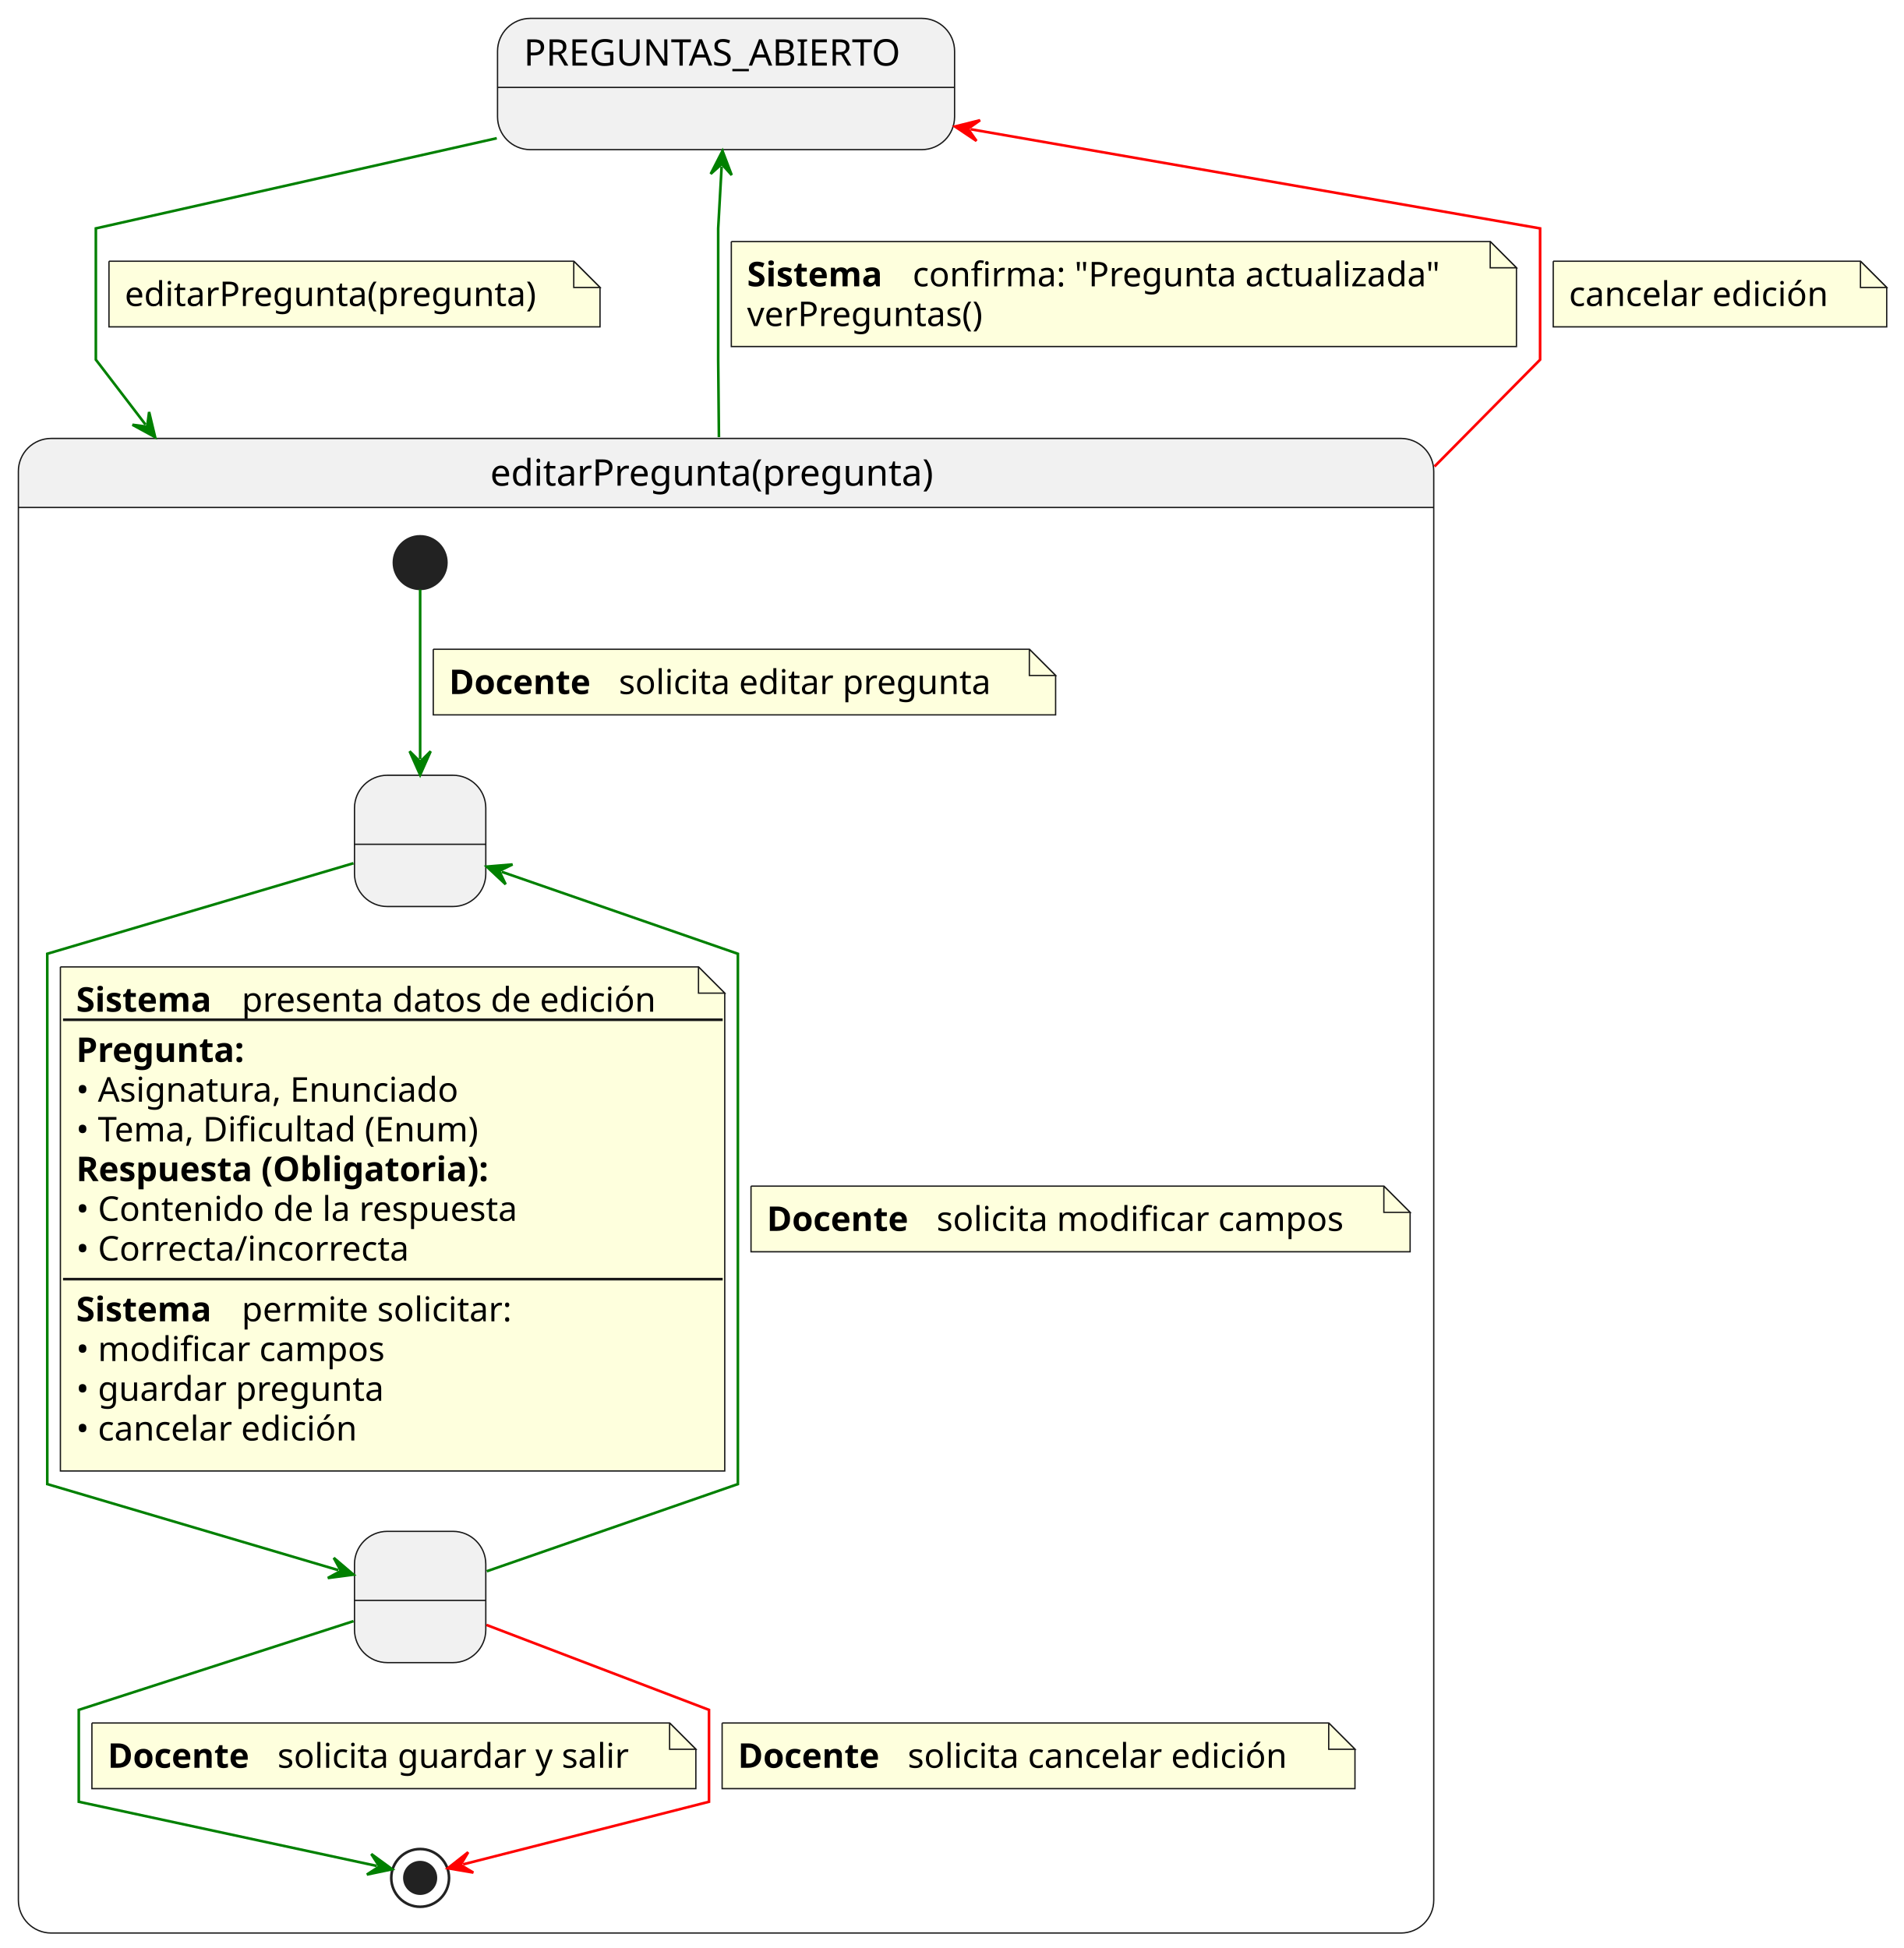
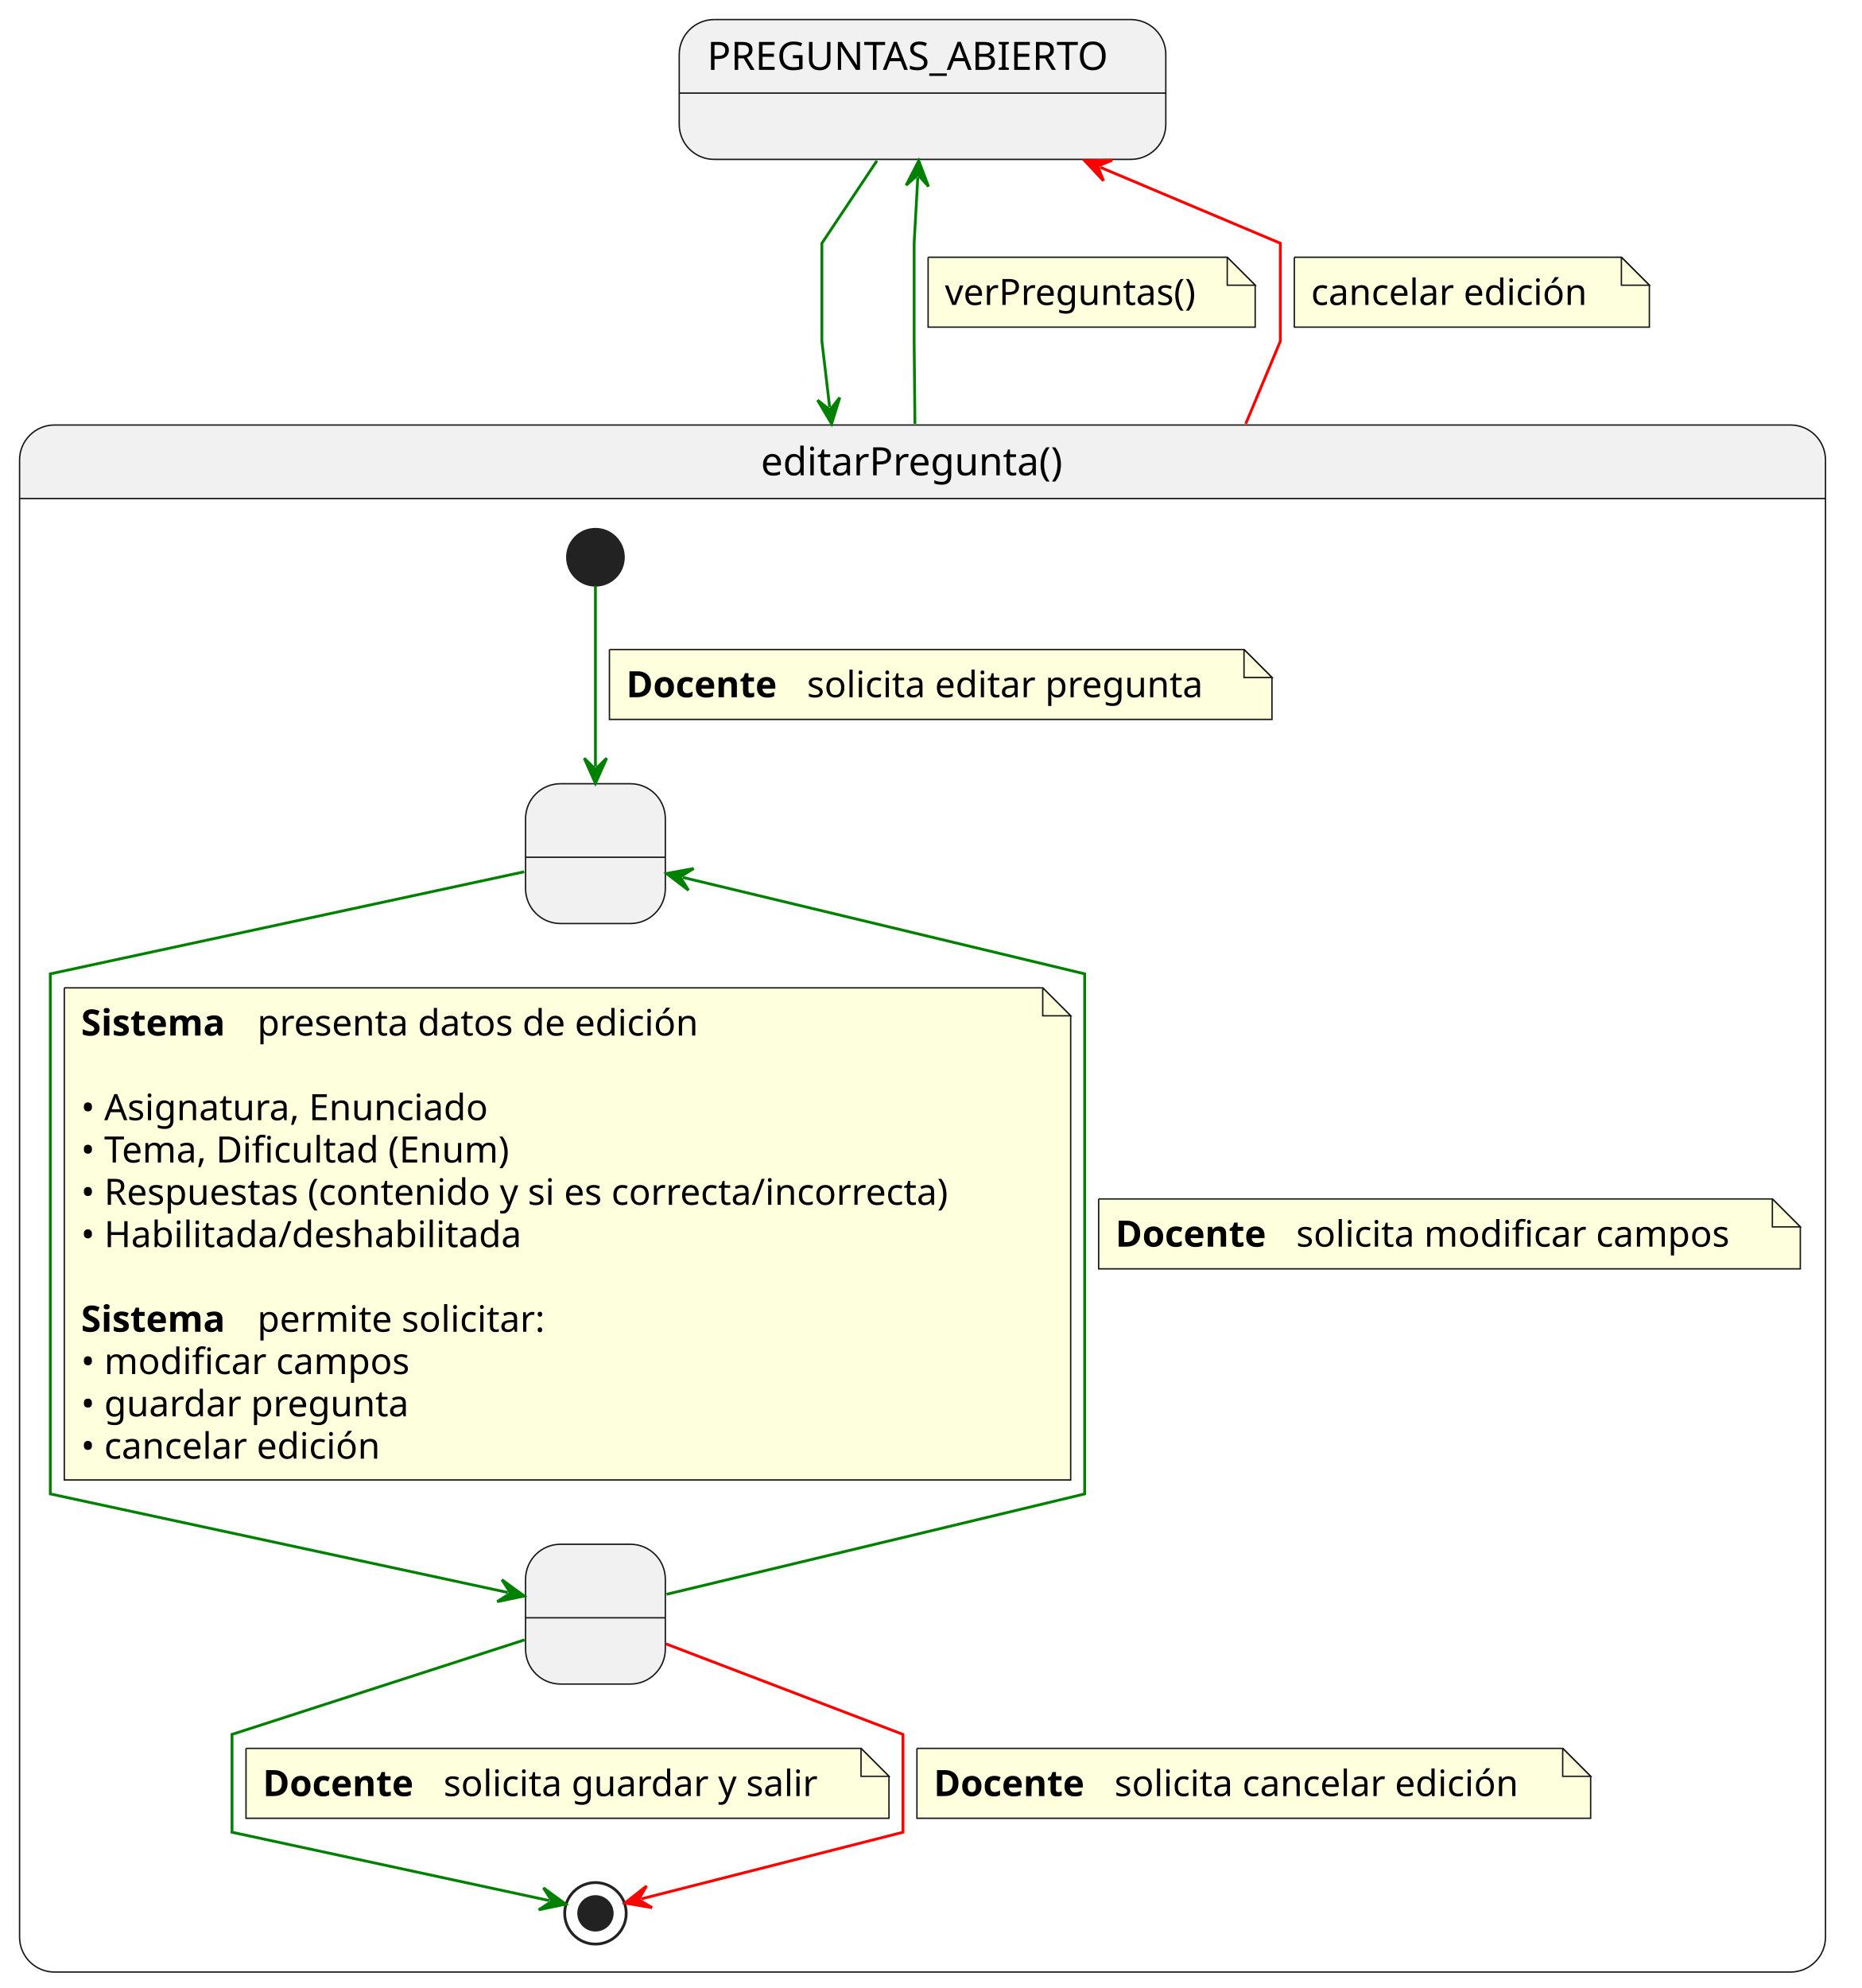
- <svg xmlns="http://www.w3.org/2000/svg" contentStyleType="text/css" data-diagram-type="STATE" height="742px" preserveAspectRatio="none" style="width:725px;height:742px;background:#FFFFFF;" version="1.1" viewBox="0 0 725 742" width="725px" zoomAndPan="magnify">
+ <svg xmlns="http://www.w3.org/2000/svg" contentStyleType="text/css" data-diagram-type="STATE" height="711px" preserveAspectRatio="none" style="width:666px;height:711px;background:#FFFFFF;" version="1.1" viewBox="0 0 666 711" width="666px" zoomAndPan="magnify">
  <defs />
  <g>
    <g id="PREGUNTAS_ABIERTO">
-       <rect fill="#F1F1F1" height="50" rx="12.5" ry="12.5" style="stroke:#181818;stroke-width:0.5;" width="174.055" x="189.47" y="7" />
-       <line style="stroke:#181818;stroke-width:0.5;" x1="189.47" x2="363.525" y1="33.297" y2="33.297" />
-       <text fill="#000000" font-family="sans-serif" font-size="14" lengthAdjust="spacing" textLength="154.055" x="199.47" y="24.995">PREGUNTAS_ABIERTO</text>
+       <rect fill="#F1F1F1" height="50" rx="12.5" ry="12.5" style="stroke:#181818;stroke-width:0.5;" width="174.055" x="242.97" y="7" />
+       <line style="stroke:#181818;stroke-width:0.5;" x1="242.97" x2="417.025" y1="33.297" y2="33.297" />
+       <text fill="#000000" font-family="sans-serif" font-size="14" lengthAdjust="spacing" textLength="154.055" x="252.97" y="24.995">PREGUNTAS_ABIERTO</text>
    </g>
-     <path d="M19.5,167 L533.5,167 A12.5,12.5 0 0 1 546,179.5 L546,193.297 L7,193.297 L7,179.5 A12.5,12.5 0 0 1 19.5,167" fill="#F1F1F1" />
-     <rect fill="none" height="569.297" rx="12.5" ry="12.5" style="stroke:#181818;stroke-width:0.5;" width="539" x="7" y="167" />
-     <line style="stroke:#181818;stroke-width:0.5;" x1="7" x2="546" y1="193.297" y2="193.297" />
-     <text fill="#000000" font-family="sans-serif" font-size="14" lengthAdjust="spacing" textLength="179.607" x="186.696" y="184.995">editarPregunta(pregunta)</text>
+     <path d="M19.5,152 L640.5,152 A12.5,12.5 0 0 1 653,164.5 L653,178.297 L7,178.297 L7,164.5 A12.5,12.5 0 0 1 19.5,152" fill="#F1F1F1" />
+     <rect fill="none" height="553.297" rx="12.5" ry="12.5" style="stroke:#181818;stroke-width:0.5;" width="646" x="7" y="152" />
+     <line style="stroke:#181818;stroke-width:0.5;" x1="7" x2="653" y1="178.297" y2="178.297" />
+     <text fill="#000000" font-family="sans-serif" font-size="14" lengthAdjust="spacing" textLength="115.65" x="272.175" y="169.995">editarPregunta()</text>
    <g id="editarPregunta.EditandoDatos">
-       <rect fill="#F1F1F1" height="50" rx="12.5" ry="12.5" style="stroke:#181818;stroke-width:0.5;" width="50" x="135" y="295.297" />
-       <line style="stroke:#181818;stroke-width:0.5;" x1="135" x2="185" y1="321.594" y2="321.594" />
-       <text fill="#000000" font-family="sans-serif" font-size="14" lengthAdjust="spacing" textLength="4.45" x="157.775" y="313.292"> </text>
+       <rect fill="#F1F1F1" height="50" rx="12.5" ry="12.5" style="stroke:#181818;stroke-width:0.5;" width="50" x="188" y="280.297" />
+       <line style="stroke:#181818;stroke-width:0.5;" x1="188" x2="238" y1="306.594" y2="306.594" />
+       <text fill="#000000" font-family="sans-serif" font-size="14" lengthAdjust="spacing" textLength="4.45" x="210.775" y="298.292"> </text>
    </g>
    <g id="editarPregunta.GuardandoDatos">
-       <rect fill="#F1F1F1" height="50" rx="12.5" ry="12.5" style="stroke:#181818;stroke-width:0.5;" width="50" x="135" y="583.297" />
-       <line style="stroke:#181818;stroke-width:0.5;" x1="135" x2="185" y1="609.594" y2="609.594" />
-       <text fill="#000000" font-family="sans-serif" font-size="14" lengthAdjust="spacing" textLength="4.45" x="157.775" y="601.292"> </text>
+       <rect fill="#F1F1F1" height="50" rx="12.5" ry="12.5" style="stroke:#181818;stroke-width:0.5;" width="50" x="188" y="552.297" />
+       <line style="stroke:#181818;stroke-width:0.5;" x1="188" x2="238" y1="578.594" y2="578.594" />
+       <text fill="#000000" font-family="sans-serif" font-size="14" lengthAdjust="spacing" textLength="4.45" x="210.775" y="570.292"> </text>
    </g>
-     <ellipse cx="160" cy="214.297" fill="#222222" rx="10" ry="10" style="stroke:#222222;stroke-width:1;" />
-     <ellipse cx="160" cy="715.297" fill="none" rx="11" ry="11" style="stroke:#222222;stroke-width:1;" />
-     <ellipse cx="160" cy="715.297" fill="#222222" rx="6" ry="6" style="stroke:#222222;stroke-width:1;" />
-     <g class="link" data-entity-1=".start.editarPregunta" data-entity-2="EditandoDatos" data-source-line="18" data-uid="lnk4" id="link_.start.editarPregunta_EditandoDatos">
-       <path d="M160,224.527 C160,240.237 160,266.657 160,289.167" fill="none" id="*start*editarPregunta-to-EditandoDatos" style="stroke:#008000;stroke-width:1;" />
-       <polygon fill="#008000" points="160,295.167,164,286.167,160,290.167,156,286.167,160,295.167" style="stroke:#008000;stroke-width:1;" />
-       <path d="M165,247.297 L165,272.297 L402,272.297 L402,257.297 L392,247.297 L165,247.297" fill="#FEFFDD" style="stroke:#181818;stroke-width:0.5;" />
-       <path d="M392,247.297 L392,257.297 L402,257.297 L392,247.297" fill="#FEFFDD" style="stroke:#181818;stroke-width:0.5;" />
-       <text fill="#000000" font-family="sans-serif" font-size="13" font-weight="bold" lengthAdjust="spacing" textLength="60.531" x="171" y="264.364">Docente</text>
-       <text fill="#000000" font-family="sans-serif" font-size="13" lengthAdjust="spacing" textLength="151.696" x="235.664" y="264.364">solicita editar pregunta</text>
+     <ellipse cx="213" cy="199.297" fill="#222222" rx="10" ry="10" style="stroke:#222222;stroke-width:1;" />
+     <ellipse cx="213" cy="684.297" fill="none" rx="11" ry="11" style="stroke:#222222;stroke-width:1;" />
+     <ellipse cx="213" cy="684.297" fill="#222222" rx="6" ry="6" style="stroke:#222222;stroke-width:1;" />
+     <g class="link" data-entity-1=".start.editarPregunta" data-entity-2="EditandoDatos" data-source-line="12" data-uid="lnk4" id="link_.start.editarPregunta_EditandoDatos">
+       <path d="M213,209.527 C213,225.237 213,251.657 213,274.167" fill="none" id="*start*editarPregunta-to-EditandoDatos" style="stroke:#008000;stroke-width:1;" />
+       <polygon fill="#008000" points="213,280.167,217,271.167,213,275.167,209,271.167,213,280.167" style="stroke:#008000;stroke-width:1;" />
+       <path d="M218,232.297 L218,257.297 L455,257.297 L455,242.297 L445,232.297 L218,232.297" fill="#FEFFDD" style="stroke:#181818;stroke-width:0.5;" />
+       <path d="M445,232.297 L445,242.297 L455,242.297 L445,232.297" fill="#FEFFDD" style="stroke:#181818;stroke-width:0.5;" />
+       <text fill="#000000" font-family="sans-serif" font-size="13" font-weight="bold" lengthAdjust="spacing" textLength="60.531" x="224" y="249.364">Docente</text>
+       <text fill="#000000" font-family="sans-serif" font-size="13" lengthAdjust="spacing" textLength="151.696" x="288.664" y="249.364">solicita editar pregunta</text>
    </g>
-     <g class="link" data-entity-1="EditandoDatos" data-entity-2="GuardandoDatos" data-source-line="23" data-uid="lnk5" id="link_EditandoDatos_GuardandoDatos">
-       <path d="M134.61,328.807 C93.77,340.887 18,363.297 18,363.297 C18,363.297 18,565.297 18,565.297 C18,565.297 88.016,586.005 128.856,598.085" fill="none" id="EditandoDatos-to-GuardandoDatos" style="stroke:#008000;stroke-width:1;" />
-       <polygon fill="#008000" points="134.61,599.787,127.114,593.398,129.815,598.369,124.845,601.07,134.61,599.787" style="stroke:#008000;stroke-width:1;" />
-       <path d="M23,368.297 L23,560.297 L276,560.297 L276,378.297 L266,368.297 L23,368.297" fill="#FEFFDD" style="stroke:#181818;stroke-width:0.5;" />
-       <path d="M266,368.297 L266,378.297 L276,378.297 L266,368.297" fill="#FEFFDD" style="stroke:#181818;stroke-width:0.5;" />
-       <text fill="#000000" font-family="sans-serif" font-size="13" font-weight="bold" lengthAdjust="spacing" textLength="58.906" x="29" y="385.364">Sistema</text>
-       <text fill="#000000" font-family="sans-serif" font-size="13" lengthAdjust="spacing" textLength="169.171" x="92.039" y="385.364">presenta datos de edición</text>
-       <line style="stroke:#181818;stroke-width:1;" x1="24" x2="275.21" y1="388.43" y2="388.43" />
-       <text fill="#000000" font-family="sans-serif" font-size="13" font-weight="bold" lengthAdjust="spacing" textLength="72.757" x="29" y="404.497">Pregunta:</text>
-       <text fill="#000000" font-family="sans-serif" font-size="13" lengthAdjust="spacing" textLength="158.31" x="29" y="419.629">• Asignatura, Enunciado</text>
-       <text fill="#000000" font-family="sans-serif" font-size="13" lengthAdjust="spacing" textLength="170.39" x="29" y="434.762">• Tema, Dificultad (Enum)</text>
-       <text fill="#000000" font-family="sans-serif" font-size="13" font-weight="bold" lengthAdjust="spacing" textLength="180.407" x="29" y="449.895">Respuesta (Obligatoria):</text>
-       <text fill="#000000" font-family="sans-serif" font-size="13" lengthAdjust="spacing" textLength="182.889" x="29" y="465.028">• Contenido de la respuesta</text>
-       <text fill="#000000" font-family="sans-serif" font-size="13" lengthAdjust="spacing" textLength="137.96" x="29" y="480.161">• Correcta/incorrecta</text>
-       <line style="stroke:#181818;stroke-width:1;" x1="24" x2="275.21" y1="487.227" y2="487.227" />
-       <text fill="#000000" font-family="sans-serif" font-size="13" font-weight="bold" lengthAdjust="spacing" textLength="58.906" x="29" y="503.293">Sistema</text>
-       <text fill="#000000" font-family="sans-serif" font-size="13" lengthAdjust="spacing" textLength="110.595" x="92.039" y="503.293">permite solicitar:</text>
-       <text fill="#000000" font-family="sans-serif" font-size="13" lengthAdjust="spacing" textLength="127.816" x="29" y="518.426">• modificar campos</text>
-       <text fill="#000000" font-family="sans-serif" font-size="13" lengthAdjust="spacing" textLength="126.686" x="29" y="533.559">• guardar pregunta</text>
-       <text fill="#000000" font-family="sans-serif" font-size="13" lengthAdjust="spacing" textLength="118.168" x="29" y="548.692">• cancelar edición</text>
+     <g class="link" data-entity-1="EditandoDatos" data-entity-2="GuardandoDatos" data-source-line="17" data-uid="lnk5" id="link_EditandoDatos_GuardandoDatos">
+       <path d="M187.51,311.787 C134.65,323.177 18,348.297 18,348.297 C18,348.297 18,534.297 18,534.297 C18,534.297 128.785,558.153 181.645,569.543" fill="none" id="EditandoDatos-to-GuardandoDatos" style="stroke:#008000;stroke-width:1;" />
+       <polygon fill="#008000" points="187.51,570.807,179.554,565.001,182.622,569.754,177.869,572.821,187.51,570.807" style="stroke:#008000;stroke-width:1;" />
+       <path d="M23,353.297 L23,529.297 L383,529.297 L383,363.297 L373,353.297 L23,353.297" fill="#FEFFDD" style="stroke:#181818;stroke-width:0.5;" />
+       <path d="M373,353.297 L373,363.297 L383,363.297 L373,353.297" fill="#FEFFDD" style="stroke:#181818;stroke-width:0.5;" />
+       <text fill="#000000" font-family="sans-serif" font-size="13" font-weight="bold" lengthAdjust="spacing" textLength="58.906" x="29" y="370.364">Sistema</text>
+       <text fill="#000000" font-family="sans-serif" font-size="13" lengthAdjust="spacing" textLength="169.171" x="92.039" y="370.364">presenta datos de edición</text>
+       <text fill="#000000" font-family="sans-serif" font-size="13" lengthAdjust="spacing" textLength="4.132" x="29" y="385.497"> </text>
+       <text fill="#000000" font-family="sans-serif" font-size="13" lengthAdjust="spacing" textLength="158.31" x="29" y="400.629">• Asignatura, Enunciado</text>
+       <text fill="#000000" font-family="sans-serif" font-size="13" lengthAdjust="spacing" textLength="170.39" x="29" y="415.762">• Tema, Dificultad (Enum)</text>
+       <text fill="#000000" font-family="sans-serif" font-size="13" lengthAdjust="spacing" textLength="339.079" x="29" y="430.895">• Respuestas (contenido y si es correcta/incorrecta)</text>
+       <text fill="#000000" font-family="sans-serif" font-size="13" lengthAdjust="spacing" textLength="169.889" x="29" y="446.028">• Habilitada/deshabilitada</text>
+       <text fill="#000000" font-family="sans-serif" font-size="13" lengthAdjust="spacing" textLength="4.132" x="29" y="461.161"> </text>
+       <text fill="#000000" font-family="sans-serif" font-size="13" font-weight="bold" lengthAdjust="spacing" textLength="58.906" x="29" y="476.293">Sistema</text>
+       <text fill="#000000" font-family="sans-serif" font-size="13" lengthAdjust="spacing" textLength="110.595" x="92.039" y="476.293">permite solicitar:</text>
+       <text fill="#000000" font-family="sans-serif" font-size="13" lengthAdjust="spacing" textLength="127.816" x="29" y="491.426">• modificar campos</text>
+       <text fill="#000000" font-family="sans-serif" font-size="13" lengthAdjust="spacing" textLength="126.686" x="29" y="506.559">• guardar pregunta</text>
+       <text fill="#000000" font-family="sans-serif" font-size="13" lengthAdjust="spacing" textLength="118.168" x="29" y="521.692">• cancelar edición</text>
    </g>
-     <g class="link" data-entity-1="GuardandoDatos" data-entity-2="EditandoDatos" data-source-line="41" data-uid="lnk6" id="link_GuardandoDatos_EditandoDatos">
-       <path d="M185.37,598.497 C220.85,586.177 281,565.297 281,565.297 C281,565.297 281,363.297 281,363.297 C281,363.297 226.518,344.385 191.038,332.065" fill="none" id="GuardandoDatos-to-EditandoDatos" style="stroke:#008000;stroke-width:1;" />
-       <polygon fill="#008000" points="185.37,330.097,192.56,336.828,190.093,331.737,195.184,329.27,185.37,330.097" style="stroke:#008000;stroke-width:1;" />
-       <path d="M286,451.797 L286,476.797 L537,476.797 L537,461.797 L527,451.797 L286,451.797" fill="#FEFFDD" style="stroke:#181818;stroke-width:0.5;" />
-       <path d="M527,451.797 L527,461.797 L537,461.797 L527,451.797" fill="#FEFFDD" style="stroke:#181818;stroke-width:0.5;" />
-       <text fill="#000000" font-family="sans-serif" font-size="13" font-weight="bold" lengthAdjust="spacing" textLength="60.531" x="292" y="468.864">Docente</text>
-       <text fill="#000000" font-family="sans-serif" font-size="13" lengthAdjust="spacing" textLength="165.921" x="356.664" y="468.864">solicita modificar campos</text>
+     <g class="link" data-entity-1="GuardandoDatos" data-entity-2="EditandoDatos" data-source-line="32" data-uid="lnk6" id="link_GuardandoDatos_EditandoDatos">
+       <path d="M238.45,570.187 C286.98,558.537 388,534.297 388,534.297 C388,534.297 388,348.297 388,348.297 C388,348.297 292.814,325.457 244.284,313.807" fill="none" id="GuardandoDatos-to-EditandoDatos" style="stroke:#008000;stroke-width:1;" />
+       <polygon fill="#008000" points="238.45,312.407,246.268,318.397,243.312,313.574,248.135,310.618,238.45,312.407" style="stroke:#008000;stroke-width:1;" />
+       <path d="M393,428.797 L393,453.797 L644,453.797 L644,438.797 L634,428.797 L393,428.797" fill="#FEFFDD" style="stroke:#181818;stroke-width:0.5;" />
+       <path d="M634,428.797 L634,438.797 L644,438.797 L634,428.797" fill="#FEFFDD" style="stroke:#181818;stroke-width:0.5;" />
+       <text fill="#000000" font-family="sans-serif" font-size="13" font-weight="bold" lengthAdjust="spacing" textLength="60.531" x="399" y="445.864">Docente</text>
+       <text fill="#000000" font-family="sans-serif" font-size="13" lengthAdjust="spacing" textLength="165.921" x="463.664" y="445.864">solicita modificar campos</text>
    </g>
-     <g class="link" data-entity-1="GuardandoDatos" data-entity-2=".end.editarPregunta" data-source-line="47" data-uid="lnk8" id="link_GuardandoDatos_.end.editarPregunta">
-       <path d="M134.63,617.497 C96.79,629.717 30,651.297 30,651.297 C30,651.297 30,686.297 30,686.297 C30,686.297 112.445,704.053 143.495,710.743" fill="none" id="GuardandoDatos-to-*end*editarPregunta" style="stroke:#008000;stroke-width:1;" />
-       <polygon fill="#008000" points="149.36,712.007,141.404,706.201,144.472,710.954,139.719,714.021,149.36,712.007" style="stroke:#008000;stroke-width:1;" />
-       <path d="M35,656.297 L35,681.297 L265,681.297 L265,666.297 L255,656.297 L35,656.297" fill="#FEFFDD" style="stroke:#181818;stroke-width:0.5;" />
-       <path d="M255,656.297 L255,666.297 L265,666.297 L255,656.297" fill="#FEFFDD" style="stroke:#181818;stroke-width:0.5;" />
-       <text fill="#000000" font-family="sans-serif" font-size="13" font-weight="bold" lengthAdjust="spacing" textLength="60.531" x="41" y="673.364">Docente</text>
-       <text fill="#000000" font-family="sans-serif" font-size="13" lengthAdjust="spacing" textLength="144.536" x="105.664" y="673.364">solicita guardar y salir</text>
+     <g class="link" data-entity-1="GuardandoDatos" data-entity-2=".end.editarPregunta" data-source-line="37" data-uid="lnk8" id="link_GuardandoDatos_.end.editarPregunta">
+       <path d="M187.63,586.497 C149.79,598.717 83,620.297 83,620.297 C83,620.297 83,655.297 83,655.297 C83,655.297 165.445,673.053 196.495,679.743" fill="none" id="GuardandoDatos-to-*end*editarPregunta" style="stroke:#008000;stroke-width:1;" />
+       <polygon fill="#008000" points="202.36,681.007,194.404,675.201,197.472,679.954,192.719,683.021,202.36,681.007" style="stroke:#008000;stroke-width:1;" />
+       <path d="M88,625.297 L88,650.297 L318,650.297 L318,635.297 L308,625.297 L88,625.297" fill="#FEFFDD" style="stroke:#181818;stroke-width:0.5;" />
+       <path d="M308,625.297 L308,635.297 L318,635.297 L308,625.297" fill="#FEFFDD" style="stroke:#181818;stroke-width:0.5;" />
+       <text fill="#000000" font-family="sans-serif" font-size="13" font-weight="bold" lengthAdjust="spacing" textLength="60.531" x="94" y="642.364">Docente</text>
+       <text fill="#000000" font-family="sans-serif" font-size="13" lengthAdjust="spacing" textLength="144.536" x="158.664" y="642.364">solicita guardar y salir</text>
    </g>
-     <g class="link" data-entity-1="GuardandoDatos" data-entity-2=".end.editarPregunta" data-source-line="53" data-uid="lnk9" id="link_GuardandoDatos_.end.editarPregunta">
-       <path d="M185.24,618.937 C217.71,631.337 270,651.297 270,651.297 C270,651.297 270,686.297 270,686.297 C270,686.297 203.894,703.126 176.364,710.136" fill="none" id="GuardandoDatos-to-*end*editarPregunta-1" style="stroke:#FF0000;stroke-width:1;" />
-       <polygon fill="#FF0000" points="170.55,711.617,180.259,713.272,175.395,710.383,178.285,705.52,170.55,711.617" style="stroke:#FF0000;stroke-width:1;" />
-       <path d="M275,656.297 L275,681.297 L516,681.297 L516,666.297 L506,656.297 L275,656.297" fill="#FEFFDD" style="stroke:#181818;stroke-width:0.5;" />
-       <path d="M506,656.297 L506,666.297 L516,666.297 L506,656.297" fill="#FEFFDD" style="stroke:#181818;stroke-width:0.5;" />
-       <text fill="#000000" font-family="sans-serif" font-size="13" font-weight="bold" lengthAdjust="spacing" textLength="60.531" x="281" y="673.364">Docente</text>
-       <text fill="#000000" font-family="sans-serif" font-size="13" lengthAdjust="spacing" textLength="156.273" x="345.664" y="673.364">solicita cancelar edición</text>
+     <g class="link" data-entity-1="GuardandoDatos" data-entity-2=".end.editarPregunta" data-source-line="42" data-uid="lnk9" id="link_GuardandoDatos_.end.editarPregunta">
+       <path d="M238.24,587.937 C270.71,600.337 323,620.297 323,620.297 C323,620.297 323,655.297 323,655.297 C323,655.297 256.894,672.126 229.364,679.136" fill="none" id="GuardandoDatos-to-*end*editarPregunta-1" style="stroke:#FF0000;stroke-width:1;" />
+       <polygon fill="#FF0000" points="223.55,680.617,233.259,682.272,228.395,679.383,231.285,674.52,223.55,680.617" style="stroke:#FF0000;stroke-width:1;" />
+       <path d="M328,625.297 L328,650.297 L569,650.297 L569,635.297 L559,625.297 L328,625.297" fill="#FEFFDD" style="stroke:#181818;stroke-width:0.5;" />
+       <path d="M559,625.297 L559,635.297 L569,635.297 L559,625.297" fill="#FEFFDD" style="stroke:#181818;stroke-width:0.5;" />
+       <text fill="#000000" font-family="sans-serif" font-size="13" font-weight="bold" lengthAdjust="spacing" textLength="60.531" x="334" y="642.364">Docente</text>
+       <text fill="#000000" font-family="sans-serif" font-size="13" lengthAdjust="spacing" textLength="156.273" x="398.664" y="642.364">solicita cancelar edición</text>
    </g>
-     <g class="link" data-entity-1="PREGUNTAS_ABIERTO" data-entity-2="editarPregunta" data-source-line="7" data-uid="lnk2" id="link_PREGUNTAS_ABIERTO_editarPregunta">
-       <path d="M189.18,52.65 C120.55,68.09 36.5,87 36.5,87 C36.5,87 36.5,137 36.5,137 C36.5,137 41.463,143.496 55.433,161.746" fill="none" id="PREGUNTAS_ABIERTO-to-editarPregunta" style="stroke:#008000;stroke-width:1;" />
-       <polygon fill="#008000" points="59.08,166.51,56.786,156.932,56.041,162.54,50.433,161.795,59.08,166.51" style="stroke:#008000;stroke-width:1;" />
-       <path d="M41.5,99.5 L41.5,124.5 L228.5,124.5 L228.5,109.5 L218.5,99.5 L41.5,99.5" fill="#FEFFDD" style="stroke:#181818;stroke-width:0.5;" />
-       <path d="M218.5,99.5 L218.5,109.5 L228.5,109.5 L218.5,99.5" fill="#FEFFDD" style="stroke:#181818;stroke-width:0.5;" />
-       <text fill="#000000" font-family="sans-serif" font-size="13" lengthAdjust="spacing" textLength="166.778" x="47.5" y="116.567">editarPregunta(pregunta)</text>
+     <g class="link" data-entity-1="PREGUNTAS_ABIERTO" data-entity-2="editarPregunta" data-source-line="5" data-uid="lnk2" id="link_PREGUNTAS_ABIERTO_editarPregunta">
+       <path d="M313.69,57.48 C304.16,71.76 294,87 294,87 C294,87 294,122 294,122 C294,122 294.629,127.361 296.779,145.631" fill="none" id="PREGUNTAS_ABIERTO-to-editarPregunta" style="stroke:#008000;stroke-width:1;" />
+       <polygon fill="#008000" points="297.48,151.59,300.401,142.184,296.896,146.624,292.456,143.119,297.48,151.59" style="stroke:#008000;stroke-width:1;" />
    </g>
-     <g class="link" data-entity-1="editarPregunta" data-entity-2="PREGUNTAS_ABIERTO" data-source-line="62" data-uid="lnk10" id="link_editarPregunta_PREGUNTAS_ABIERTO">
-       <path d="M273.78,166.51 C273.61,148.26 273.5,137 273.5,137 C273.5,137 273.5,87 273.5,87 C273.5,87 274.019,77.751 274.809,63.471" fill="none" id="editarPregunta-to-PREGUNTAS_ABIERTO" style="stroke:#008000;stroke-width:1;" />
-       <polygon fill="#008000" points="275.14,57.48,270.649,66.245,274.864,62.472,278.637,66.687,275.14,57.48" style="stroke:#008000;stroke-width:1;" />
-       <path d="M278.5,92 L278.5,132 L577.5,132 L577.5,102 L567.5,92 L278.5,92" fill="#FEFFDD" style="stroke:#181818;stroke-width:0.5;" />
-       <path d="M567.5,92 L567.5,102 L577.5,102 L567.5,92" fill="#FEFFDD" style="stroke:#181818;stroke-width:0.5;" />
-       <text fill="#000000" font-family="sans-serif" font-size="13" font-weight="bold" lengthAdjust="spacing" textLength="58.906" x="284.5" y="109.067">Sistema</text>
-       <text fill="#000000" font-family="sans-serif" font-size="13" lengthAdjust="spacing" textLength="215.731" x="347.539" y="109.067">confirma: "Pregunta actualizada"</text>
-       <text fill="#000000" font-family="sans-serif" font-size="13" lengthAdjust="spacing" textLength="96.929" x="284.5" y="124.2">verPreguntas()</text>
+     <g class="link" data-entity-1="editarPregunta" data-entity-2="PREGUNTAS_ABIERTO" data-source-line="48" data-uid="lnk10" id="link_editarPregunta_PREGUNTAS_ABIERTO">
+       <path d="M327.29,151.59 C327.11,133.32 327,122 327,122 C327,122 327,87 327,87 C327,87 327.519,77.751 328.309,63.471" fill="none" id="editarPregunta-to-PREGUNTAS_ABIERTO" style="stroke:#008000;stroke-width:1;" />
+       <polygon fill="#008000" points="328.64,57.48,324.149,66.245,328.364,62.472,332.137,66.687,328.64,57.48" style="stroke:#008000;stroke-width:1;" />
+       <path d="M332,92 L332,117 L449,117 L449,102 L439,92 L332,92" fill="#FEFFDD" style="stroke:#181818;stroke-width:0.5;" />
+       <path d="M439,92 L439,102 L449,102 L439,92" fill="#FEFFDD" style="stroke:#181818;stroke-width:0.5;" />
+       <text fill="#000000" font-family="sans-serif" font-size="13" lengthAdjust="spacing" textLength="96.929" x="338" y="109.067">verPreguntas()</text>
    </g>
-     <g class="link" data-entity-1="editarPregunta" data-entity-2="PREGUNTAS_ABIERTO" data-source-line="69" data-uid="lnk11" id="link_editarPregunta_PREGUNTAS_ABIERTO">
-       <path d="M546.29,177.69 C570.72,152.96 586.5,137 586.5,137 C586.5,137 586.5,87 586.5,87 C586.5,87 461.281,65.189 369.591,49.219" fill="none" id="editarPregunta-to-PREGUNTAS_ABIERTO-1" style="stroke:#FF0000;stroke-width:1;" />
-       <polygon fill="#FF0000" points="363.68,48.19,371.86,53.675,368.606,49.048,373.233,45.794,363.68,48.19" style="stroke:#FF0000;stroke-width:1;" />
-       <path d="M591.5,99.5 L591.5,124.5 L718.5,124.5 L718.5,109.5 L708.5,99.5 L591.5,99.5" fill="#FEFFDD" style="stroke:#181818;stroke-width:0.5;" />
-       <path d="M708.5,99.5 L708.5,109.5 L718.5,109.5 L708.5,99.5" fill="#FEFFDD" style="stroke:#181818;stroke-width:0.5;" />
-       <text fill="#000000" font-family="sans-serif" font-size="13" lengthAdjust="spacing" textLength="106.368" x="597.5" y="116.567">cancelar edición</text>
+     <g class="link" data-entity-1="editarPregunta" data-entity-2="PREGUNTAS_ABIERTO" data-source-line="53" data-uid="lnk11" id="link_editarPregunta_PREGUNTAS_ABIERTO">
+       <path d="M445.61,151.59 C453.26,133.32 458,122 458,122 C458,122 458,87 458,87 C458,87 427.399,74.092 393.538,59.812" fill="none" id="editarPregunta-to-PREGUNTAS_ABIERTO-1" style="stroke:#FF0000;stroke-width:1;" />
+       <polygon fill="#FF0000" points="388.01,57.48,394.748,64.663,392.617,59.423,397.857,57.292,388.01,57.48" style="stroke:#FF0000;stroke-width:1;" />
+       <path d="M463,92 L463,117 L590,117 L590,102 L580,92 L463,92" fill="#FEFFDD" style="stroke:#181818;stroke-width:0.5;" />
+       <path d="M580,92 L580,102 L590,102 L580,92" fill="#FEFFDD" style="stroke:#181818;stroke-width:0.5;" />
+       <text fill="#000000" font-family="sans-serif" font-size="13" lengthAdjust="spacing" textLength="106.368" x="469" y="109.067">cancelar edición</text>
    </g>
  </g>
</svg>
